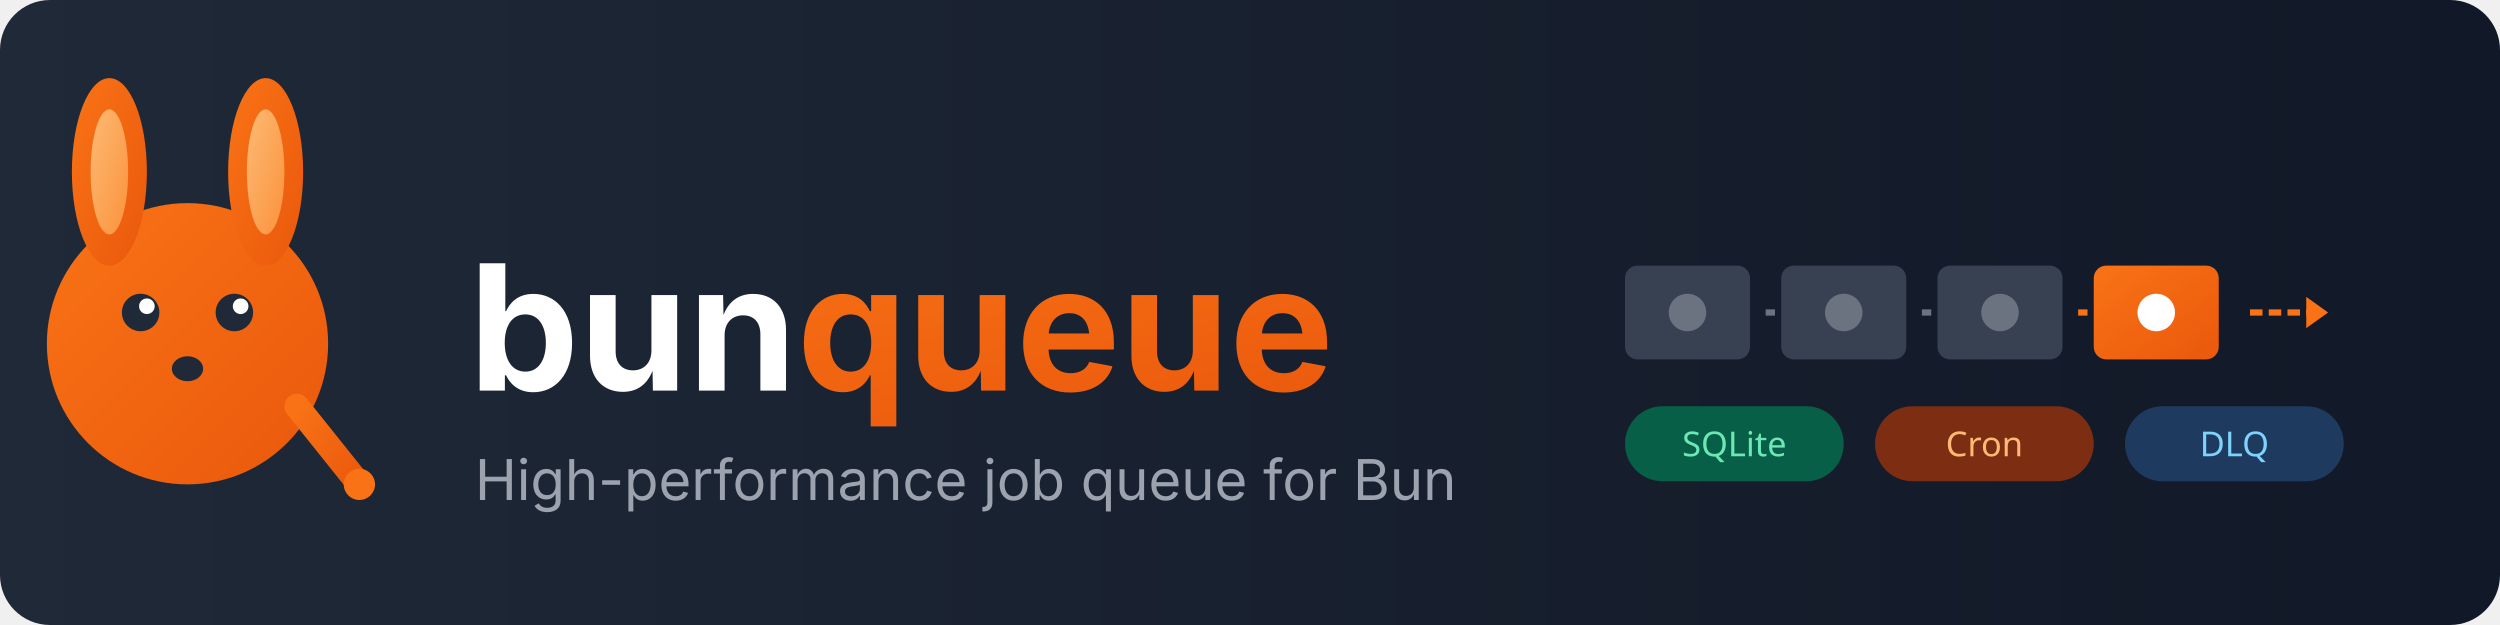
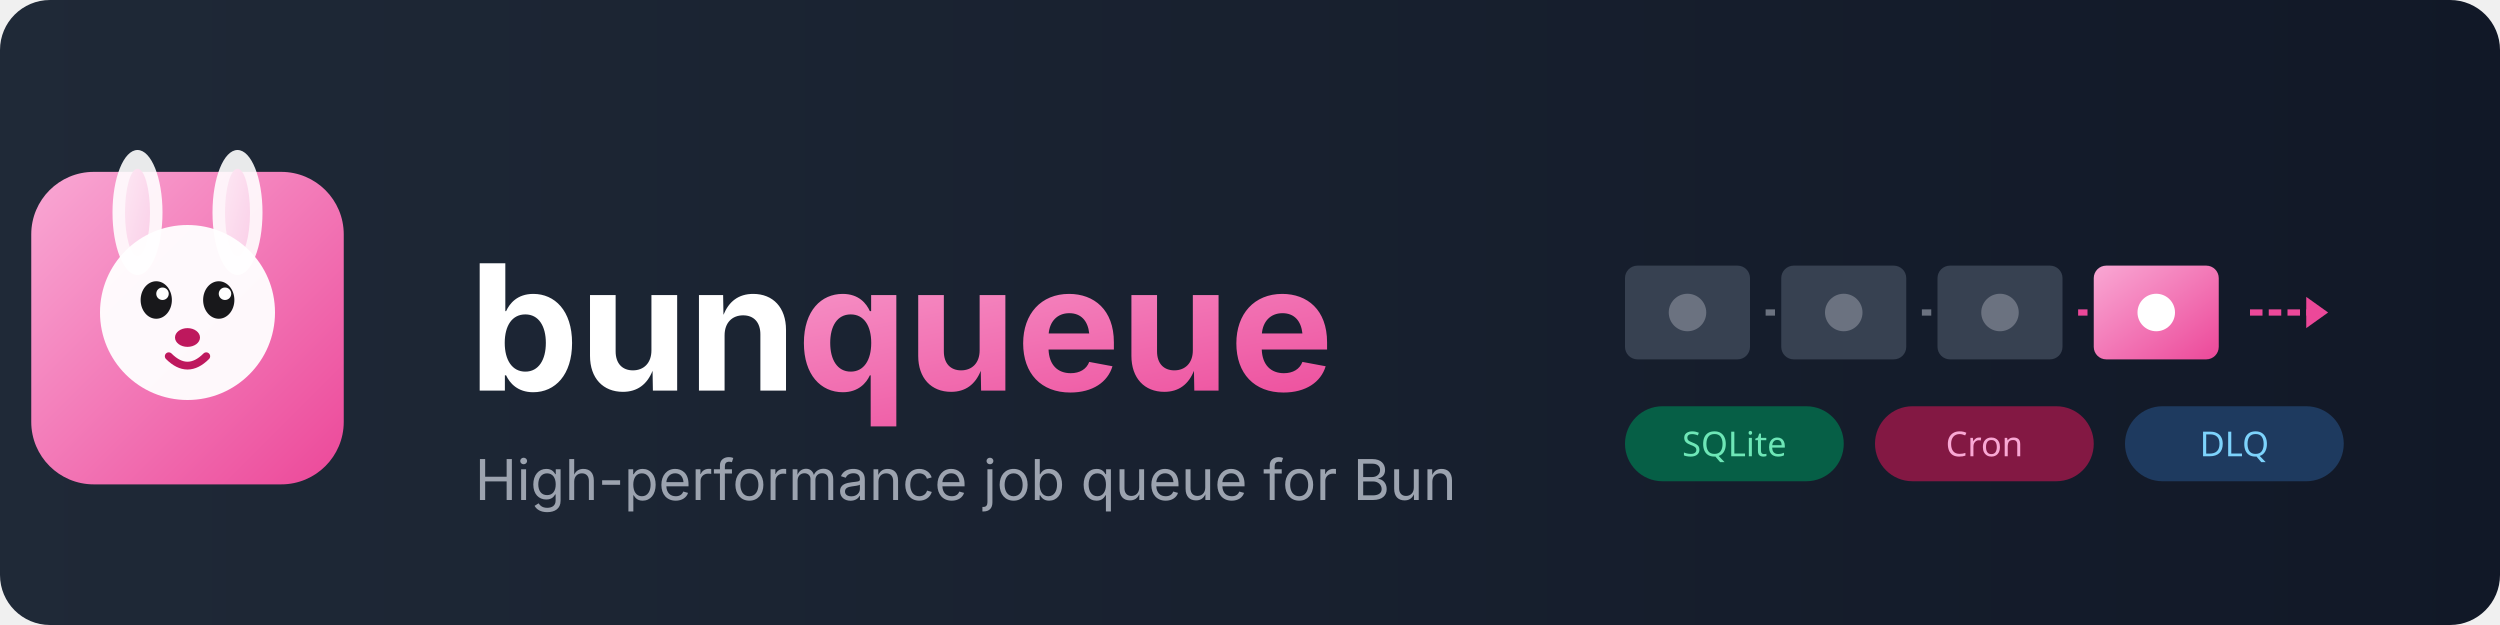
<svg xmlns="http://www.w3.org/2000/svg" viewBox="0 0 800 200" width="800" height="200">
  <defs>
    <linearGradient id="bgGrad" x1="0%" y1="0%" x2="100%" y2="0%">
      <stop offset="0%" style="stop-color:#1f2937;stop-opacity:1" />
      <stop offset="100%" style="stop-color:#111827;stop-opacity:1" />
    </linearGradient>
-     <linearGradient id="orangeGrad" x1="0%" y1="0%" x2="100%" y2="100%">
-       <stop offset="0%" style="stop-color:#f97316;stop-opacity:1" />
-       <stop offset="100%" style="stop-color:#ea580c;stop-opacity:1" />
+     <linearGradient id="pinkGrad" x1="0%" y1="0%" x2="100%" y2="100%">
+       <stop offset="0%" style="stop-color:#f9a8d4;stop-opacity:1" />
+       <stop offset="100%" style="stop-color:#ec4899;stop-opacity:1" />
    </linearGradient>
-     <linearGradient id="lightOrange" x1="0%" y1="0%" x2="100%" y2="100%">
-       <stop offset="0%" style="stop-color:#fdba74;stop-opacity:1" />
-       <stop offset="100%" style="stop-color:#fb923c;stop-opacity:1" />
+     <linearGradient id="lightPink" x1="0%" y1="0%" x2="100%" y2="100%">
+       <stop offset="0%" style="stop-color:#fce7f3;stop-opacity:1" />
+       <stop offset="100%" style="stop-color:#fbcfe8;stop-opacity:1" />
    </linearGradient>
  </defs>
  <rect width="800" height="200" fill="url(#bgGrad)" rx="16" />
  <g transform="translate(60, 100)">
-     <circle cx="0" cy="10" r="45" fill="url(#orangeGrad)" />
-     <ellipse cx="-25" cy="-45" rx="12" ry="30" fill="url(#orangeGrad)" />
-     <ellipse cx="-25" cy="-45" rx="6" ry="20" fill="url(#lightOrange)" />
-     <ellipse cx="25" cy="-45" rx="12" ry="30" fill="url(#orangeGrad)" />
-     <ellipse cx="25" cy="-45" rx="6" ry="20" fill="url(#lightOrange)" />
-     <circle cx="-15" cy="0" r="6" fill="#1f2937" />
-     <circle cx="15" cy="0" r="6" fill="#1f2937" />
-     <circle cx="-13" cy="-2" r="2.5" fill="white" />
-     <circle cx="17" cy="-2" r="2.5" fill="white" />
-     <ellipse cx="0" cy="18" rx="5" ry="4" fill="#1f2937" />
-     <path d="M 35 30 L 55 55" stroke="url(#orangeGrad)" stroke-width="8" stroke-linecap="round" />
-     <circle cx="55" cy="55" r="5" fill="#f97316" />
+     <rect x="-50" y="-45" width="100" height="100" rx="20" fill="url(#pinkGrad)" />
+     <ellipse cx="-16" cy="-32" rx="8" ry="20" fill="white" opacity="0.9" />
+     <ellipse cx="-16" cy="-32" rx="4" ry="14" fill="url(#lightPink)" />
+     <ellipse cx="16" cy="-32" rx="8" ry="20" fill="white" opacity="0.9" />
+     <ellipse cx="16" cy="-32" rx="4" ry="14" fill="url(#lightPink)" />
+     <circle cx="0" cy="0" r="28" fill="white" opacity="0.95" />
+     <ellipse cx="-10" cy="-4" rx="5" ry="6" fill="#18181b" />
+     <ellipse cx="10" cy="-4" rx="5" ry="6" fill="#18181b" />
+     <circle cx="-8" cy="-6" r="2" fill="white" />
+     <circle cx="12" cy="-6" r="2" fill="white" />
+     <ellipse cx="0" cy="8" rx="4" ry="3" fill="#be185d" />
+     <path d="M -6 14 Q 0 20 6 14" stroke="#be185d" stroke-width="2.5" fill="none" stroke-linecap="round" />
  </g>
  <text x="150" y="125" font-family="system-ui, -apple-system, sans-serif" font-size="56" font-weight="bold" fill="white">
-     bun<tspan fill="url(#orangeGrad)">queue</tspan>
+     bun<tspan fill="url(#pinkGrad)">queue</tspan>
  </text>
  <text x="152" y="160" font-family="system-ui, -apple-system, sans-serif" font-size="18" fill="#9ca3af">
    High-performance job queue for Bun
  </text>
  <g transform="translate(520, 85)">
    <rect x="0" y="0" width="40" height="30" rx="4" fill="#374151" />
    <rect x="50" y="0" width="40" height="30" rx="4" fill="#374151" />
    <rect x="100" y="0" width="40" height="30" rx="4" fill="#374151" />
-     <rect x="150" y="0" width="40" height="30" rx="4" fill="url(#orangeGrad)" />
+     <rect x="150" y="0" width="40" height="30" rx="4" fill="url(#pinkGrad)" />
    <path d="M 45 15 L 48 15" stroke="#6b7280" stroke-width="2" />
    <path d="M 95 15 L 98 15" stroke="#6b7280" stroke-width="2" />
-     <path d="M 145 15 L 148 15" stroke="#f97316" stroke-width="2" />
+     <path d="M 145 15 L 148 15" stroke="#ec4899" stroke-width="2" />
    <circle cx="20" cy="15" r="6" fill="#6b7280" />
    <circle cx="70" cy="15" r="6" fill="#6b7280" />
    <circle cx="120" cy="15" r="6" fill="#6b7280" />
    <circle cx="170" cy="15" r="6" fill="white" />
-     <path d="M 200 15 L 220 15" stroke="#f97316" stroke-width="2" stroke-dasharray="4,2">
+     <path d="M 200 15 L 220 15" stroke="#ec4899" stroke-width="2" stroke-dasharray="4,2">
      <animate attributeName="stroke-dashoffset" from="0" to="12" dur="1s" repeatCount="indefinite" />
    </path>
-     <polygon points="225,15 218,10 218,20" fill="#f97316" />
+     <polygon points="225,15 218,10 218,20" fill="#ec4899" />
  </g>
  <g transform="translate(520, 130)">
    <rect x="0" y="0" width="70" height="24" rx="12" fill="#065f46" />
    <text x="35" y="16" font-family="system-ui, sans-serif" font-size="11" fill="#6ee7b7" text-anchor="middle">SQLite</text>
-     <rect x="80" y="0" width="70" height="24" rx="12" fill="#7c2d12" />
-     <text x="115" y="16" font-family="system-ui, sans-serif" font-size="11" fill="#fdba74" text-anchor="middle">Cron</text>
+     <rect x="80" y="0" width="70" height="24" rx="12" fill="#831843" />
+     <text x="115" y="16" font-family="system-ui, sans-serif" font-size="11" fill="#f9a8d4" text-anchor="middle">Cron</text>
    <rect x="160" y="0" width="70" height="24" rx="12" fill="#1e3a5f" />
    <text x="195" y="16" font-family="system-ui, sans-serif" font-size="11" fill="#7dd3fc" text-anchor="middle">DLQ</text>
  </g>
</svg>
